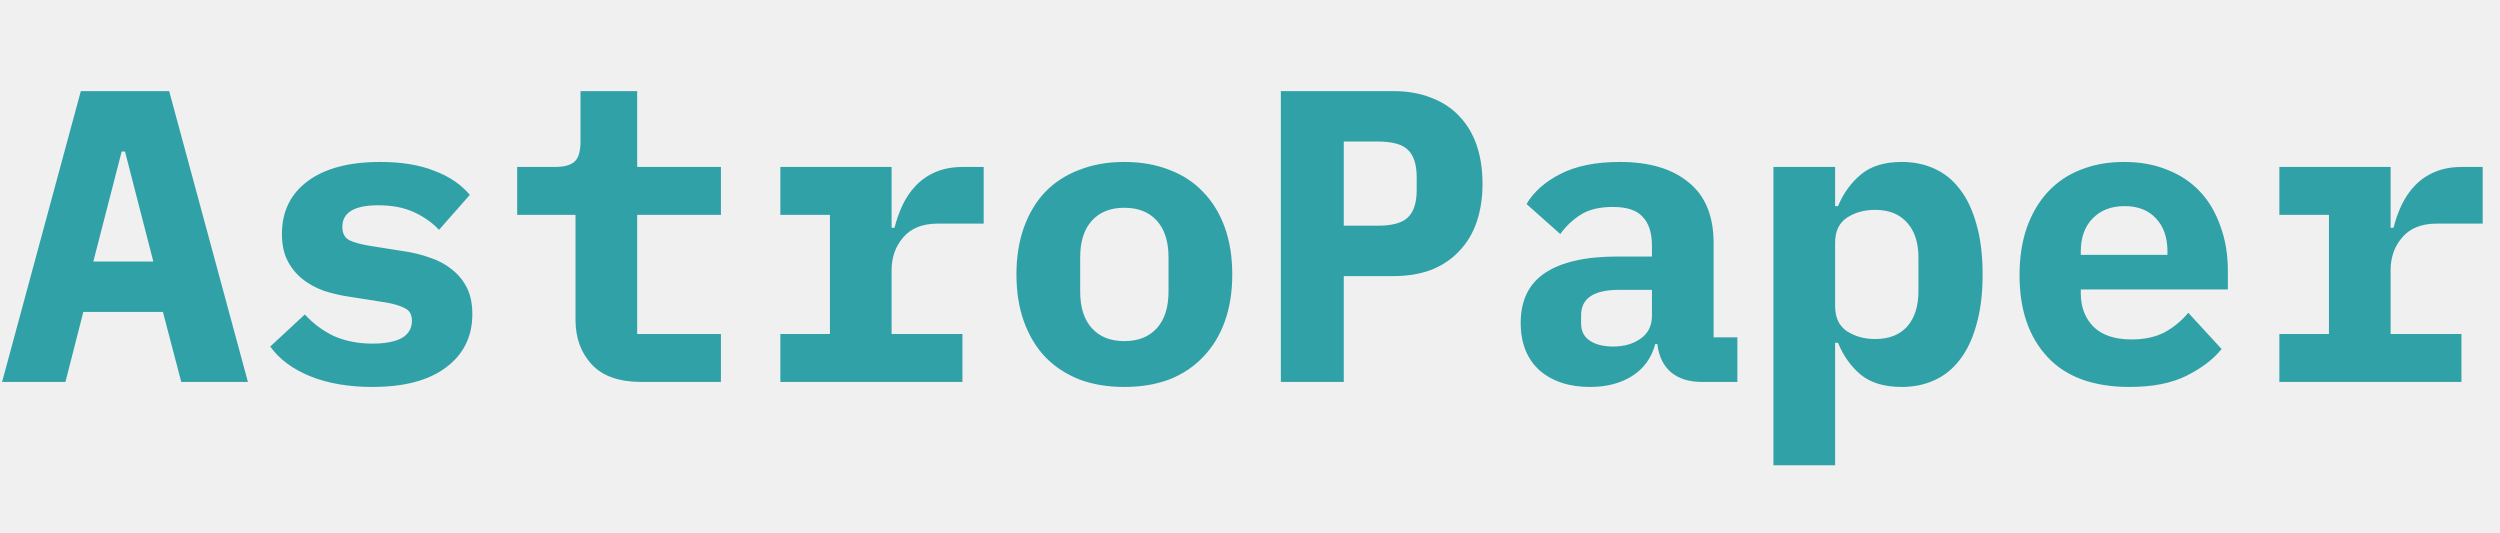
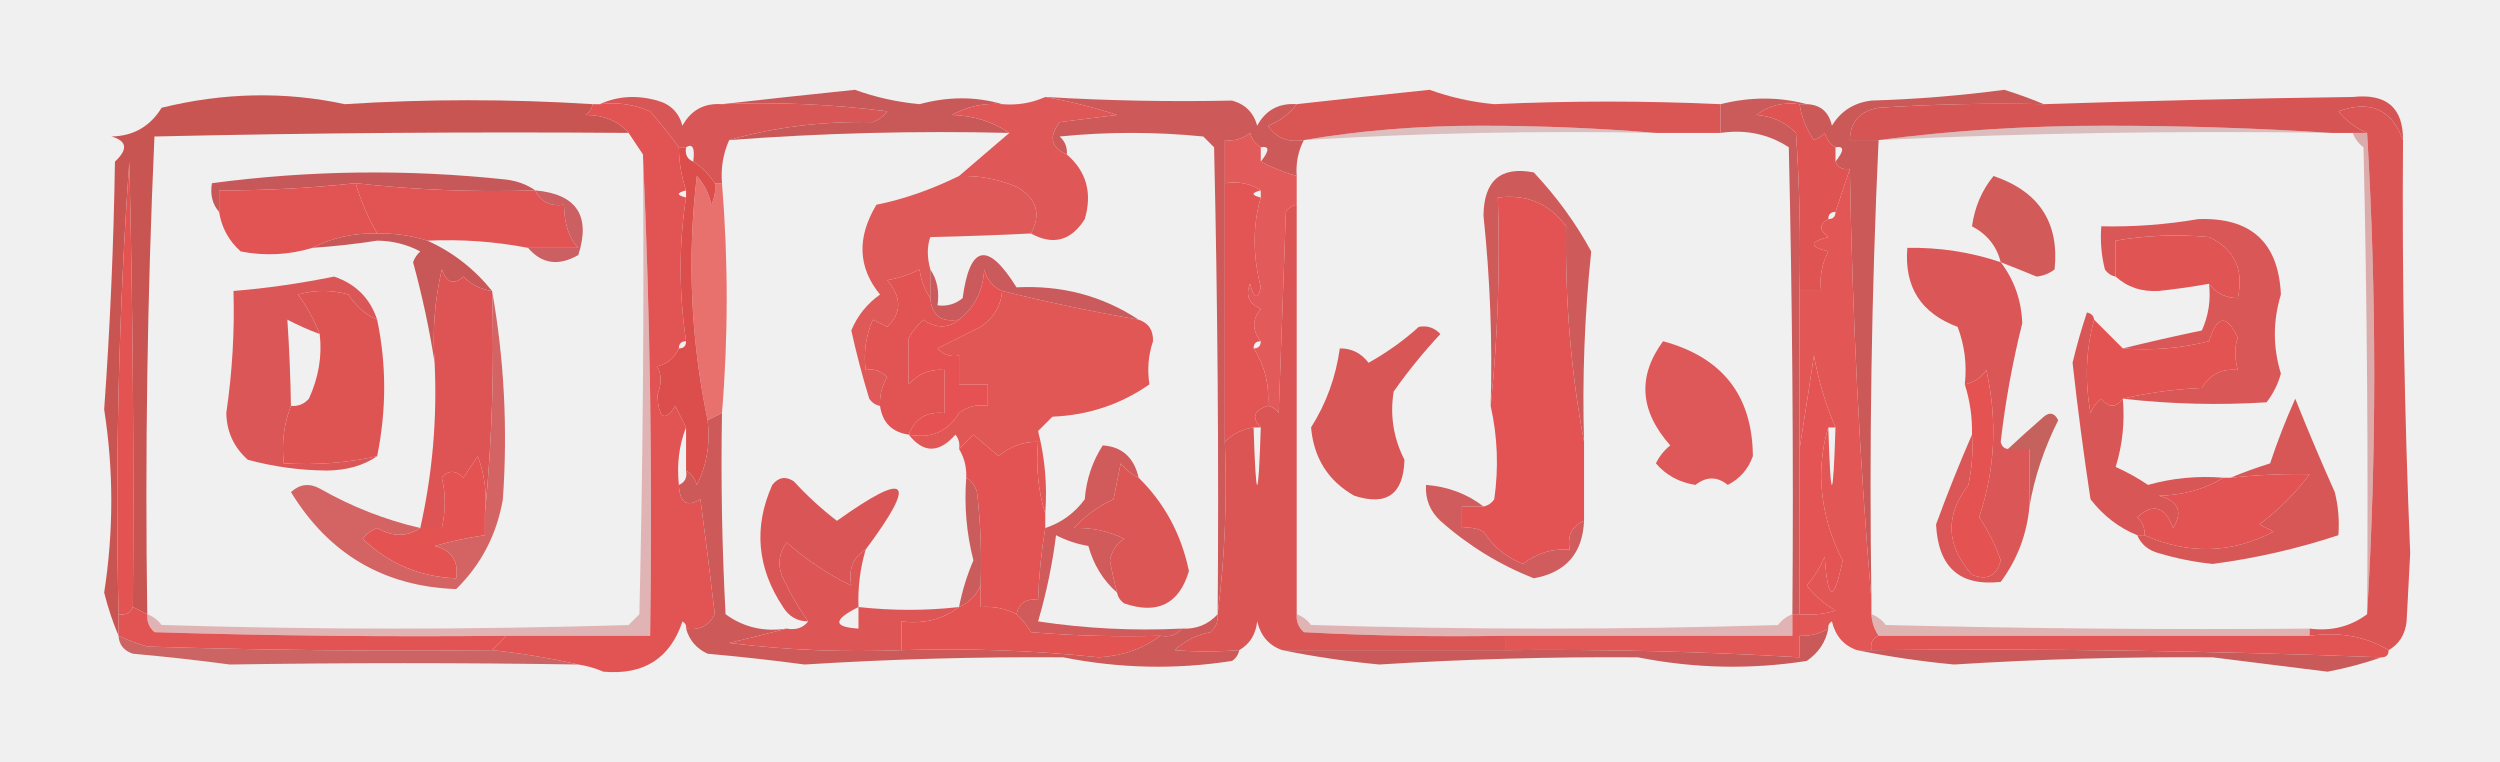
- <svg xmlns="http://www.w3.org/2000/svg" width="216" height="46" viewBox="0 0 216 46" fill="none">
-   <g clip-path="url(#clip0_1954_681)">
-     <path d="M15.66 33L14.076 26.952H7.2L5.652 33H0.18L6.984 7.872H14.616L21.42 33H15.66ZM10.8 13.092H10.512L8.064 22.596H13.248L10.8 13.092ZM32.17 33.432C30.106 33.432 28.306 33.12 26.77 32.496C25.258 31.872 24.118 31.02 23.35 29.94L26.338 27.168C27.058 27.96 27.898 28.584 28.858 29.04C29.842 29.472 30.958 29.688 32.206 29.688C33.262 29.688 34.09 29.532 34.69 29.22C35.29 28.884 35.59 28.38 35.59 27.708C35.59 27.18 35.386 26.82 34.978 26.628C34.57 26.412 34.006 26.244 33.286 26.124L30.298 25.656C29.458 25.536 28.678 25.356 27.958 25.116C27.238 24.852 26.614 24.504 26.086 24.072C25.558 23.64 25.138 23.112 24.826 22.488C24.514 21.864 24.358 21.108 24.358 20.22C24.358 18.276 25.102 16.752 26.59 15.648C28.078 14.544 30.166 13.992 32.854 13.992C34.678 13.992 36.226 14.244 37.498 14.748C38.794 15.228 39.826 15.924 40.594 16.836L37.93 19.86C37.378 19.26 36.67 18.756 35.806 18.348C34.942 17.94 33.898 17.736 32.674 17.736C30.61 17.736 29.578 18.36 29.578 19.608C29.578 20.16 29.782 20.544 30.19 20.76C30.598 20.952 31.162 21.108 31.882 21.228L34.834 21.696C35.674 21.816 36.454 22.008 37.174 22.272C37.894 22.512 38.518 22.848 39.046 23.28C39.598 23.712 40.03 24.24 40.342 24.864C40.654 25.488 40.81 26.244 40.81 27.132C40.81 29.076 40.054 30.612 38.542 31.74C37.054 32.868 34.93 33.432 32.17 33.432ZM55.412 33C53.492 33 52.064 32.496 51.128 31.488C50.192 30.48 49.724 29.196 49.724 27.636V18.564H44.684V14.424H47.96C48.752 14.424 49.316 14.268 49.652 13.956C49.988 13.644 50.156 13.068 50.156 12.228V7.872H55.052V14.424H62.288V18.564H55.052V28.86H62.288V33H55.412ZM67.422 28.86H71.706V18.564H67.422V14.424H77.034V19.68H77.286C77.454 19.008 77.682 18.36 77.97 17.736C78.282 17.088 78.666 16.524 79.122 16.044C79.602 15.54 80.178 15.144 80.85 14.856C81.522 14.568 82.314 14.424 83.226 14.424H84.99V19.32H81.03C79.71 19.32 78.714 19.716 78.042 20.508C77.37 21.276 77.034 22.224 77.034 23.352V28.86H83.154V33H67.422V28.86ZM97.144 33.432C95.704 33.432 94.408 33.216 93.256 32.784C92.104 32.328 91.12 31.68 90.304 30.84C89.512 30 88.9 28.98 88.468 27.78C88.036 26.58 87.82 25.224 87.82 23.712C87.82 22.2 88.036 20.844 88.468 19.644C88.9 18.444 89.512 17.424 90.304 16.584C91.12 15.744 92.104 15.108 93.256 14.676C94.408 14.22 95.704 13.992 97.144 13.992C98.584 13.992 99.88 14.22 101.032 14.676C102.184 15.108 103.156 15.744 103.948 16.584C104.764 17.424 105.388 18.444 105.82 19.644C106.252 20.844 106.468 22.2 106.468 23.712C106.468 25.224 106.252 26.58 105.82 27.78C105.388 28.98 104.764 30 103.948 30.84C103.156 31.68 102.184 32.328 101.032 32.784C99.88 33.216 98.584 33.432 97.144 33.432ZM97.144 29.472C98.344 29.472 99.28 29.1 99.952 28.356C100.624 27.612 100.96 26.556 100.96 25.188V22.236C100.96 20.868 100.624 19.812 99.952 19.068C99.28 18.324 98.344 17.952 97.144 17.952C95.944 17.952 95.008 18.324 94.336 19.068C93.664 19.812 93.328 20.868 93.328 22.236V25.188C93.328 26.556 93.664 27.612 94.336 28.356C95.008 29.1 95.944 29.472 97.144 29.472ZM110.666 33V7.872H120.386C121.61 7.872 122.702 8.064 123.662 8.448C124.622 8.808 125.426 9.336 126.074 10.032C126.746 10.728 127.25 11.568 127.586 12.552C127.922 13.536 128.09 14.64 128.09 15.864C128.09 17.088 127.922 18.192 127.586 19.176C127.25 20.16 126.746 21 126.074 21.696C125.426 22.392 124.622 22.932 123.662 23.316C122.702 23.676 121.61 23.856 120.386 23.856H116.102V33H110.666ZM116.102 19.5H119.018C120.29 19.5 121.166 19.26 121.646 18.78C122.15 18.3 122.402 17.508 122.402 16.404V15.324C122.402 14.22 122.15 13.428 121.646 12.948C121.166 12.468 120.29 12.228 119.018 12.228H116.102V19.5ZM147.048 33C145.944 33 145.056 32.724 144.384 32.172C143.712 31.596 143.316 30.78 143.196 29.724H143.016C142.68 30.948 142.008 31.872 141 32.496C140.016 33.12 138.804 33.432 137.364 33.432C135.564 33.432 134.112 32.952 133.008 31.992C131.928 31.008 131.388 29.64 131.388 27.888C131.388 25.944 132.096 24.504 133.512 23.568C134.928 22.632 137.004 22.164 139.74 22.164H142.728V21.228C142.728 20.124 142.464 19.296 141.936 18.744C141.432 18.168 140.568 17.88 139.344 17.88C138.216 17.88 137.304 18.096 136.608 18.528C135.912 18.96 135.312 19.524 134.808 20.22L131.892 17.628C132.516 16.572 133.488 15.708 134.808 15.036C136.152 14.34 137.868 13.992 139.956 13.992C142.5 13.992 144.48 14.58 145.896 15.756C147.336 16.908 148.056 18.66 148.056 21.012V29.148H150.108V33H147.048ZM139.38 29.94C140.316 29.94 141.108 29.712 141.756 29.256C142.404 28.8 142.728 28.14 142.728 27.276V25.044H139.884C137.7 25.044 136.608 25.776 136.608 27.24V27.96C136.608 28.608 136.86 29.1 137.364 29.436C137.868 29.772 138.54 29.94 139.38 29.94ZM153.226 14.424H158.554V17.808H158.806C159.262 16.704 159.922 15.792 160.786 15.072C161.65 14.352 162.826 13.992 164.314 13.992C165.346 13.992 166.282 14.184 167.122 14.568C167.986 14.952 168.718 15.54 169.318 16.332C169.942 17.124 170.422 18.132 170.758 19.356C171.118 20.58 171.298 22.032 171.298 23.712C171.298 25.392 171.118 26.844 170.758 28.068C170.422 29.292 169.942 30.3 169.318 31.092C168.718 31.884 167.986 32.472 167.122 32.856C166.282 33.24 165.346 33.432 164.314 33.432C162.826 33.432 161.65 33.084 160.786 32.388C159.922 31.668 159.262 30.744 158.806 29.616H158.554V40.2H153.226V14.424ZM162.01 29.292C163.21 29.292 164.134 28.932 164.782 28.212C165.43 27.468 165.754 26.448 165.754 25.152V22.272C165.754 20.976 165.43 19.968 164.782 19.248C164.134 18.504 163.21 18.132 162.01 18.132C161.074 18.132 160.258 18.36 159.562 18.816C158.89 19.272 158.554 19.992 158.554 20.976V26.448C158.554 27.432 158.89 28.152 159.562 28.608C160.258 29.064 161.074 29.292 162.01 29.292ZM183.992 33.432C180.872 33.432 178.508 32.568 176.9 30.84C175.292 29.112 174.488 26.76 174.488 23.784C174.488 22.272 174.692 20.916 175.1 19.716C175.532 18.492 176.132 17.46 176.9 16.62C177.692 15.756 178.64 15.108 179.744 14.676C180.872 14.22 182.132 13.992 183.524 13.992C184.916 13.992 186.164 14.22 187.268 14.676C188.372 15.108 189.308 15.732 190.076 16.548C190.844 17.364 191.432 18.36 191.84 19.536C192.272 20.688 192.488 21.984 192.488 23.424V25.008H179.78V25.332C179.78 26.532 180.152 27.504 180.896 28.248C181.64 28.968 182.732 29.328 184.172 29.328C185.276 29.328 186.224 29.124 187.016 28.716C187.808 28.284 188.492 27.72 189.068 27.024L191.948 30.156C191.228 31.044 190.22 31.812 188.924 32.46C187.628 33.108 185.984 33.432 183.992 33.432ZM183.56 17.808C182.408 17.808 181.484 18.168 180.788 18.888C180.116 19.584 179.78 20.532 179.78 21.732V22.02H187.268V21.732C187.268 20.508 186.932 19.548 186.26 18.852C185.612 18.156 184.712 17.808 183.56 17.808ZM196.937 28.86H201.221V18.564H196.937V14.424H206.549V19.68H206.801C206.969 19.008 207.197 18.36 207.485 17.736C207.797 17.088 208.181 16.524 208.637 16.044C209.117 15.54 209.693 15.144 210.365 14.856C211.037 14.568 211.829 14.424 212.741 14.424H214.505V19.32H210.545C209.225 19.32 208.229 19.716 207.557 20.508C206.885 21.276 206.549 22.224 206.549 23.352V28.86H212.669V33H196.937V28.86Z" fill="#31A1A8" />
-   </g>
-   <defs>
-     <clipPath id="clip0_1954_681">
-       <rect width="216" height="46" fill="white" />
-     </clipPath>
-   </defs>
+ <svg xmlns="http://www.w3.org/2000/svg" version="1.1" width="348px" height="106px" style="shape-rendering:geometricPrecision; text-rendering:geometricPrecision; image-rendering:optimizeQuality; fill-rule:evenodd; clip-rule:evenodd">
+   <g>
+     <path style="opacity:0.996" fill="#d95554" d="M 239.5,14.5 C 239.5,15.833 239.5,17.167 239.5,18.5C 236.5,18.5 233.5,18.5 230.5,18.5C 222.507,17.834 214.34,17.5 206,17.5C 197.472,17.502 189.305,18.169 181.5,19.5C 179.335,19.884 177.668,19.217 176.5,17.5C 178.184,16.85 179.517,15.85 180.5,14.5C 186.567,13.815 192.734,13.149 199,12.5C 201.882,13.544 204.882,14.21 208,14.5C 218.525,14.023 229.025,14.023 239.5,14.5 Z" />
+   </g>
+   <g>
+     <path style="opacity:1" fill="#ce5959" d="M 145.5,13.5 C 154.21,14.018 162.876,14.184 171.5,14C 173.333,14.5 174.5,15.667 175,17.5C 176.174,15.329 178.007,14.329 180.5,14.5C 179.517,15.85 178.184,16.85 176.5,17.5C 177.668,19.217 179.335,19.884 181.5,19.5C 180.699,21.042 180.366,22.709 180.5,24.5C 178.694,23.976 177.028,23.309 175.5,22.5C 176.734,20.952 176.734,20.285 175.5,20.5C 174.778,20.082 174.278,19.416 174,18.5C 172.989,19.337 171.822,19.67 170.5,19.5C 170.5,21.5 170.5,23.5 170.5,25.5C 170.5,37.5 170.5,49.5 170.5,61.5C 170.826,69.684 170.492,77.684 169.5,85.5C 169.667,63.831 169.5,42.164 169,20.5C 168.5,20 168,19.5 167.5,19C 160.833,18.333 154.167,18.333 147.5,19C 148.252,19.671 148.586,20.504 148.5,21.5C 146.29,20.545 145.957,19.045 147.5,17C 150.167,16.667 152.833,16.333 155.5,16C 152.166,14.916 148.832,14.082 145.5,13.5 Z" />
+   </g>
+   <g>
+     <path style="opacity:1" fill="#cb5b5b" d="M 251.5,14.5 C 251.167,14.5 250.833,14.5 250.5,14.5C 248.25,14.181 246.25,14.681 244.5,16C 246.676,16.163 248.509,16.996 250,18.5C 250.5,25.826 250.666,33.159 250.5,40.5C 250.5,47.833 250.5,55.167 250.5,62.5C 250.5,70.167 250.5,77.833 250.5,85.5C 250.167,85.5 249.833,85.5 249.5,85.5C 249.667,63.831 249.5,42.164 249,20.5C 246.174,18.66 243.007,17.994 239.5,18.5C 239.5,17.167 239.5,15.833 239.5,14.5C 243.658,13.461 247.658,13.461 251.5,14.5 Z" />
+   </g>
+   <g>
+     <path style="opacity:1" fill="#c95553" d="M 82.5,14.5 C 82.389,15.117 82.056,15.617 81.5,16C 84.051,16.002 86.051,16.836 87.5,18.5C 65.498,18.333 43.498,18.5 21.5,19C 20.506,41.091 20.173,63.258 20.5,85.5C 19.833,85.167 19.167,84.833 18.5,84.5C 18.667,63.831 18.5,43.164 18,22.5C 16.523,43.408 16.023,64.408 16.5,85.5C 16.5,86.5 16.5,87.5 16.5,88.5C 15.717,86.657 15.05,84.657 14.5,82.5C 15.822,73.97 15.822,65.47 14.5,57C 15.322,45.576 15.822,34.076 16,22.5C 17.852,20.77 17.686,19.604 15.5,19C 18.559,18.942 20.892,17.609 22.5,15C 31.126,12.871 39.626,12.704 48,14.5C 59.466,13.767 70.966,13.767 82.5,14.5 Z" />
+   </g>
+   <g>
+     <path style="opacity:1" fill="#d95656" d="M 83.5,14.5 C 85.966,13.366 88.633,13.199 91.5,14C 93.333,14.5 94.5,15.667 95,17.5C 96.174,15.329 98.007,14.329 100.5,14.5C 108.196,14.169 115.862,14.502 123.5,15.5C 122.975,16.192 122.308,16.692 121.5,17C 114.425,16.867 107.758,17.7 101.5,19.5C 100.659,21.379 100.325,23.379 100.5,25.5C 100.167,25.5 99.833,25.5 99.5,25.5C 98.694,24.272 97.694,23.272 96.5,22.5C 96.754,20.599 96.42,19.933 95.5,20.5C 95.167,20.5 94.833,20.5 94.5,20.5C 93.286,18.851 91.953,17.185 90.5,15.5C 88.257,14.526 85.924,14.192 83.5,14.5 Z" />
+   </g>
+   <g>
+     <path style="opacity:1" fill="#c95958" d="M 139.5,14.5 C 137.011,14.298 134.677,14.798 132.5,16C 135.522,16.098 138.189,16.932 140.5,18.5C 127.421,18.186 114.421,18.52 101.5,19.5C 107.758,17.7 114.425,16.867 121.5,17C 122.308,16.692 122.975,16.192 123.5,15.5C 115.862,14.502 108.196,14.169 100.5,14.5C 106.567,13.815 112.734,13.149 119,12.5C 121.882,13.544 124.882,14.21 128,14.5C 131.999,13.417 135.832,13.417 139.5,14.5 Z" />
+   </g>
+   <g>
+     <path style="opacity:1" fill="#d65554" d="M 334.5,19.5 C 332.92,15.213 329.92,13.88 325.5,15.5C 326.624,16.859 327.958,17.859 329.5,18.5C 328.833,18.5 328.167,18.5 327.5,18.5C 326.5,18.5 325.5,18.5 324.5,18.5C 314.172,17.834 303.672,17.5 293,17.5C 282.145,17.501 271.645,18.168 261.5,19.5C 260.167,19.5 258.833,19.5 257.5,19.5C 257.561,16.951 258.894,15.45 261.5,15C 269.159,14.5 276.826,14.334 284.5,14.5C 298.819,14.025 313.152,13.692 327.5,13.5C 332.199,12.988 334.532,14.988 334.5,19.5 Z" />
+   </g>
+   <g>
+     <path style="opacity:0.341" fill="#b95d5d" d="M 230.5,18.5 C 214.089,18.182 197.756,18.515 181.5,19.5C 189.305,18.169 197.472,17.502 206,17.5C 214.34,17.5 222.507,17.834 230.5,18.5 Z" />
+   </g>
+   <g>
+     <path style="opacity:0.333" fill="#b25858" d="M 324.5,18.5 C 303.424,18.179 282.424,18.512 261.5,19.5C 271.645,18.168 282.145,17.501 293,17.5C 303.672,17.5 314.172,17.834 324.5,18.5 Z" />
+   </g>
+   <g>
+     <path style="opacity:1" fill="#e15453" d="M 82.5,14.5 C 82.833,14.5 83.167,14.5 83.5,14.5C 85.924,14.192 88.257,14.526 90.5,15.5C 91.953,17.185 93.286,18.851 94.5,20.5C 94.517,22.565 94.85,24.565 95.5,26.5C 94.167,26.833 94.167,27.167 95.5,27.5C 94.493,33.97 94.493,40.637 95.5,47.5C 94.833,47.5 94.5,47.833 94.5,48.5C 93.942,49.79 92.942,50.623 91.5,51C 92.114,52.13 92.114,53.463 91.5,55C 91.701,58.286 92.535,58.786 94,56.5C 94.513,57.527 95.013,58.527 95.5,59.5C 94.527,61.948 94.194,64.615 94.5,67.5C 94.604,69.973 95.604,70.639 97.5,69.5C 98.211,74.853 98.878,80.186 99.5,85.5C 98.68,87.111 97.346,87.778 95.5,87.5C 95.565,87.062 95.399,86.728 95,86.5C 93.283,91.659 89.616,93.992 84,93.5C 82.862,93.011 81.695,92.677 80.5,92.5C 76.664,91.622 72.664,90.956 68.5,90.5C 69.167,89.833 69.833,89.167 70.5,88.5C 77.167,88.5 83.833,88.5 90.5,88.5C 90.831,65.994 90.497,43.66 89.5,21.5C 88.833,20.5 88.167,19.5 87.5,18.5C 86.051,16.836 84.051,16.002 81.5,16C 82.056,15.617 82.389,15.117 82.5,14.5 Z" />
+   </g>
+   <g>
+     <path style="opacity:1" fill="#df5757" d="M 145.5,13.5 C 148.832,14.082 152.166,14.916 155.5,16C 152.833,16.333 150.167,16.667 147.5,17C 145.957,19.045 146.29,20.545 148.5,21.5C 151.236,23.858 152.07,26.858 151,30.5C 149.089,33.528 146.589,34.194 143.5,32.5C 144.987,29.788 144.321,27.621 141.5,26C 138.937,24.921 136.271,24.421 133.5,24.5C 135.833,22.5 138.167,20.5 140.5,18.5C 138.189,16.932 135.522,16.098 132.5,16C 134.677,14.798 137.011,14.298 139.5,14.5C 141.621,14.675 143.621,14.341 145.5,13.5 Z" />
+   </g>
+   <g>
+     <path style="opacity:1" fill="#c75859" d="M 74.5,26.5 C 66.112,26.773 57.779,26.44 49.5,25.5C 43.19,26.19 36.857,26.524 30.5,26.5C 30.5,27.5 30.5,28.5 30.5,29.5C 29.566,28.432 29.232,27.099 29.5,25.5C 43.089,23.691 56.755,23.525 70.5,25C 72.058,25.21 73.391,25.71 74.5,26.5 Z" />
+   </g>
+   <g>
+     <path style="opacity:1" fill="#ca5957" d="M 284.5,14.5 C 276.826,14.334 269.159,14.5 261.5,15C 258.894,15.45 257.561,16.951 257.5,19.5C 258.833,19.5 260.167,19.5 261.5,19.5C 260.512,40.758 260.178,62.091 260.5,83.5C 258.837,63.688 257.837,43.688 257.5,23.5C 256.508,23.672 255.842,23.338 255.5,22.5C 256.734,20.952 256.734,20.285 255.5,20.5C 254.778,20.082 254.278,19.416 254,18.5C 253.586,18.957 253.086,19.291 252.5,19.5C 251.438,17.978 250.771,16.312 250.5,14.5C 250.833,14.5 251.167,14.5 251.5,14.5C 253.411,14.574 254.578,15.574 255,17.5C 256.236,15.462 258.069,14.295 260.5,14C 266.748,13.812 272.915,13.312 279,12.5C 280.948,13.109 282.782,13.776 284.5,14.5 Z" />
+   </g>
+   <g>
+     <path style="opacity:1" fill="#e15453" d="M 49.5,25.5 C 57.779,26.44 66.112,26.773 74.5,26.5C 75.287,28.104 76.62,28.771 78.5,28.5C 78.555,31.209 79.222,33.209 80.5,34.5C 78.167,34.5 75.833,34.5 73.5,34.5C 68.897,33.617 64.23,33.283 59.5,33.5C 57.236,32.781 54.903,32.448 52.5,32.5C 51.237,30.304 50.237,27.97 49.5,25.5 Z" />
+   </g>
+   <g>
+     <path style="opacity:1" fill="#df5353" d="M 250.5,14.5 C 250.771,16.312 251.438,17.978 252.5,19.5C 253.086,19.291 253.586,18.957 254,18.5C 254.278,19.416 254.778,20.082 255.5,20.5C 255.5,21.167 255.5,21.833 255.5,22.5C 255.842,23.338 256.508,23.672 257.5,23.5C 256.833,25.5 256.167,27.5 255.5,29.5C 254.833,29.5 254.5,29.833 254.5,30.5C 253.226,31.189 253.226,32.023 254.5,33C 251.833,33.667 251.833,34.333 254.5,35C 253.594,36.7 253.261,38.533 253.5,40.5C 252.5,40.5 251.5,40.5 250.5,40.5C 250.666,33.159 250.5,25.826 250,18.5C 248.509,16.996 246.676,16.163 244.5,16C 246.25,14.681 248.25,14.181 250.5,14.5 Z" />
+   </g>
+   <g>
+     <path style="opacity:1" fill="#e25454" d="M 49.5,25.5 C 50.237,27.97 51.237,30.304 52.5,32.5C 49.219,32.42 46.219,33.087 43.5,34.5C 40.221,35.492 36.888,35.659 33.5,35C 31.84,33.512 30.84,31.679 30.5,29.5C 30.5,28.5 30.5,27.5 30.5,26.5C 36.857,26.524 43.19,26.19 49.5,25.5 Z" />
+   </g>
+   <g>
+     <path style="opacity:1" fill="#de5958" d="M 133.5,24.5 C 136.271,24.421 138.937,24.921 141.5,26C 144.321,27.621 144.987,29.788 143.5,32.5C 138.934,32.729 134.267,32.896 129.5,33C 129.034,34.299 129.034,35.799 129.5,37.5C 129.5,38.833 129.5,40.167 129.5,41.5C 128.71,40.392 128.21,39.058 128,37.5C 126.601,38.227 125.101,38.727 123.5,39C 125.539,41.385 125.539,43.552 123.5,45.5C 122.833,45.167 122.167,44.833 121.5,44.5C 120.526,46.743 120.192,49.076 120.5,51.5C 121.675,51.281 122.675,51.614 123.5,52.5C 122.754,53.736 122.421,55.069 122.5,56.5C 121.883,56.389 121.383,56.056 121,55.5C 120.04,52.367 119.207,49.2 118.5,46C 119.359,43.947 120.692,42.28 122.5,41C 119.417,37.23 119.251,33.063 122,28.5C 125.75,27.747 129.584,26.414 133.5,24.5 Z" />
+   </g>
+   <g>
+     <path style="opacity:1" fill="#e35353" d="M 220.5,61.5 C 220.5,65.167 220.5,68.833 220.5,72.5C 218.824,73.183 218.157,74.517 218.5,76.5C 216.088,76.331 213.921,76.997 212,78.5C 209.686,77.592 207.852,76.092 206.5,74C 205.552,73.517 204.552,73.35 203.5,73.5C 203.5,72.5 203.5,71.5 203.5,70.5C 204.5,70.5 205.5,70.5 206.5,70.5C 207.117,70.389 207.617,70.056 208,69.5C 208.629,65.129 208.463,60.796 207.5,56.5C 208.494,47.014 208.827,37.348 208.5,27.5C 212.503,26.997 215.669,28.33 218,31.5C 217.854,41.883 218.687,51.883 220.5,61.5 Z" />
+   </g>
+   <g>
+     <path style="opacity:1" fill="#cb5f61" d="M 74.5,26.5 C 80.259,27.022 82.259,30.022 80.5,35.5C 77.75,37.078 75.417,36.745 73.5,34.5C 75.833,34.5 78.167,34.5 80.5,34.5C 79.222,33.209 78.555,31.209 78.5,28.5C 76.62,28.771 75.287,28.104 74.5,26.5 Z" />
+   </g>
+   <g>
+     <path style="opacity:1" fill="#d25a59" d="M 278.5,36.5 C 277.945,34.271 276.611,32.605 274.5,31.5C 274.887,28.794 275.887,26.46 277.5,24.5C 283.839,26.651 286.672,30.985 286,37.5C 285.275,38.059 284.442,38.392 283.5,38.5C 281.823,37.813 280.156,37.147 278.5,36.5 Z" />
+   </g>
+   <g>
+     <path style="opacity:1" fill="#e15454" d="M 307.5,39.5 C 305.192,39.914 302.858,40.247 300.5,40.5C 298.117,40.639 296.117,39.972 294.5,38.5C 294.5,36.833 294.5,35.167 294.5,33.5C 298.819,32.751 303.152,32.584 307.5,33C 311.051,34.677 312.384,37.51 311.5,41.5C 309.801,41.473 308.467,40.806 307.5,39.5 Z" />
+   </g>
+   <g>
+     <path style="opacity:0.948" fill="#e15251" d="M 175.5,20.5 C 175.5,21.167 175.5,21.833 175.5,22.5C 177.028,23.309 178.694,23.976 180.5,24.5C 180.5,25.833 180.5,27.167 180.5,28.5C 179.883,28.611 179.383,28.944 179,29.5C 178.667,38.833 178.333,48.167 178,57.5C 177.617,56.944 177.117,56.611 176.5,56.5C 176.713,53.549 176.046,50.883 174.5,48.5C 175.167,48.5 175.5,48.167 175.5,47.5C 174.272,45.99 174.272,44.49 175.5,43C 173.842,42.275 173.342,41.108 174,39.5C 174.556,41.595 175.056,41.762 175.5,40C 174.368,35.516 174.368,31.349 175.5,27.5C 175.5,27.167 175.5,26.833 175.5,26.5C 174.081,25.549 172.415,25.215 170.5,25.5C 170.5,23.5 170.5,21.5 170.5,19.5C 171.822,19.67 172.989,19.337 174,18.5C 174.278,19.416 174.778,20.082 175.5,20.5 Z" />
+   </g>
+   <g>
+     <path style="opacity:1" fill="#cf5a5a" d="M 220.5,61.5 C 218.687,51.883 217.854,41.883 218,31.5C 215.669,28.33 212.503,26.997 208.5,27.5C 208.827,37.348 208.494,47.014 207.5,56.5C 207.763,47.636 207.429,38.803 206.5,30C 206.567,25.119 208.9,23.119 213.5,24C 216.677,27.378 219.344,31.045 221.5,35C 220.571,43.803 220.237,52.636 220.5,61.5 Z" />
+   </g>
+   <g>
+     <path style="opacity:0.92" fill="#e76562" d="M 99.5,25.5 C 99.833,25.5 100.167,25.5 100.5,25.5C 101.375,36.186 101.375,46.853 100.5,57.5C 99.833,57.833 99.167,58.167 98.5,58.5C 96.145,47.208 95.645,35.875 97,24.5C 98.044,25.623 98.71,26.956 99,28.5C 99.483,27.552 99.65,26.552 99.5,25.5 Z" />
+   </g>
+   <g>
+     <path style="opacity:1" fill="#c85858" d="M 52.5,32.5 C 54.903,32.448 57.236,32.781 59.5,33.5C 63.043,35.108 66.043,37.442 68.5,40.5C 66.956,40.297 65.622,39.63 64.5,38.5C 63.197,39.718 62.197,39.385 61.5,37.5C 60.508,41.783 60.174,46.116 60.5,50.5C 59.791,45.901 58.791,41.234 57.5,36.5C 57.709,35.914 58.043,35.414 58.5,35C 56.634,34.015 54.634,33.515 52.5,33.5C 49.508,33.966 46.508,34.299 43.5,34.5C 46.219,33.087 49.219,32.42 52.5,32.5 Z" />
+   </g>
+   <g>
+     <path style="opacity:1" fill="#dc5555" d="M 334.5,19.5 C 334.355,38.412 334.688,57.579 335.5,77C 335.333,80.167 335.167,83.333 335,86.5C 334.8,88.32 333.966,89.653 332.5,90.5C 329.316,88.586 325.649,87.92 321.5,88.5C 321.5,88.167 321.5,87.833 321.5,87.5C 324.513,87.893 327.18,87.226 329.5,85.5C 330.826,63.264 330.826,40.931 329.5,18.5C 327.958,17.859 326.624,16.859 325.5,15.5C 329.92,13.88 332.92,15.213 334.5,19.5 Z" />
+   </g>
+   <g>
+     <path style="opacity:1" fill="#ca5a5b" d="M 158.5,44.5 C 152.02,43.374 145.686,42.04 139.5,40.5C 138.21,39.942 137.377,38.942 137,37.5C 136.867,40.404 135.7,42.738 133.5,44.5C 131.027,44.912 129.694,43.912 129.5,41.5C 129.5,40.167 129.5,38.833 129.5,37.5C 130.451,38.919 130.784,40.585 130.5,42.5C 131.822,42.67 132.989,42.337 134,41.5C 134.996,34.065 137.496,33.565 141.5,40C 147.78,39.675 153.447,41.175 158.5,44.5 Z" />
+   </g>
+   <g>
+     <path style="opacity:0.999" fill="#e35555" d="M 170.5,25.5 C 172.415,25.215 174.081,25.549 175.5,26.5C 174.167,26.833 174.167,27.167 175.5,27.5C 174.368,31.349 174.368,35.516 175.5,40C 175.056,41.762 174.556,41.595 174,39.5C 173.342,41.108 173.842,42.275 175.5,43C 174.272,44.49 174.272,45.99 175.5,47.5C 174.833,47.5 174.5,47.833 174.5,48.5C 176.046,50.883 176.713,53.549 176.5,56.5C 174.519,57.105 174.185,58.105 175.5,59.5C 175.167,59.5 174.833,59.5 174.5,59.5C 172.938,59.733 171.605,60.4 170.5,61.5C 170.5,49.5 170.5,37.5 170.5,25.5 Z" />
+   </g>
+   <g>
+     <path style="opacity:1" fill="#db5757" d="M 52.5,44.5 C 50.866,43.793 49.532,42.627 48.5,41C 46.167,40.333 43.833,40.333 41.5,41C 42.758,42.741 43.758,44.574 44.5,46.5C 42.971,45.933 41.471,45.267 40,44.5C 40.267,48.441 40.434,52.441 40.5,56.5C 39.527,58.948 39.194,61.615 39.5,64.5C 43.931,64.769 48.265,64.436 52.5,63.5C 50.603,64.805 48.27,65.471 45.5,65.5C 41.764,65.472 38.097,64.972 34.5,64C 32.556,62.278 31.556,60.111 31.5,57.5C 32.334,51.786 32.667,46.119 32.5,40.5C 36.982,40.146 41.649,39.479 46.5,38.5C 49.514,39.514 51.514,41.514 52.5,44.5 Z" />
+   </g>
+   <g>
+     <path style="opacity:1" fill="#e05756" d="M 139.5,40.5 C 145.686,42.04 152.02,43.374 158.5,44.5C 159.88,44.962 160.547,45.962 160.5,47.5C 159.848,49.405 159.681,51.405 160,53.5C 155.996,56.297 151.496,57.797 146.5,58C 145.833,58.667 145.167,59.333 144.5,60C 145.46,63.73 145.793,67.563 145.5,71.5C 144.521,68.375 144.187,65.042 144.5,61.5C 142.4,61.477 140.567,62.144 139,63.5C 137.832,62.491 136.665,61.491 135.5,60.5C 134.818,61.243 134.151,61.909 133.5,62.5C 133.631,61.761 133.464,61.094 133,60.5C 130.701,63.106 128.534,63.106 126.5,60.5C 129.596,61.093 131.929,60.093 133.5,57.5C 134.689,56.571 136.022,56.238 137.5,56.5C 137.5,55.5 137.5,54.5 137.5,53.5C 136.167,53.5 134.833,53.5 133.5,53.5C 133.5,52.167 133.5,50.833 133.5,49.5C 132.325,49.719 131.325,49.386 130.5,48.5C 132.49,47.502 134.49,46.502 136.5,45.5C 138.321,44.272 139.321,42.606 139.5,40.5 Z" />
+   </g>
+   <g>
+     <path style="opacity:1" fill="#de5353" d="M 68.5,40.5 C 68.828,51.014 68.494,61.347 67.5,71.5C 67.813,68.753 67.48,66.087 66.5,63.5C 65.833,64.5 65.167,65.5 64.5,66.5C 63.391,65.41 62.391,65.41 61.5,66.5C 62.053,68.727 62.053,71.061 61.5,73.5C 60.5,73.5 59.5,73.5 58.5,73.5C 60.202,65.951 60.868,58.285 60.5,50.5C 60.174,46.116 60.508,41.783 61.5,37.5C 62.197,39.385 63.197,39.718 64.5,38.5C 65.622,39.63 66.956,40.297 68.5,40.5 Z" />
+   </g>
+   <g>
+     <path style="opacity:1" fill="#e25353" d="M 129.5,41.5 C 129.694,43.912 131.027,44.912 133.5,44.5C 131.983,45.735 130.316,45.735 128.5,44.5C 127.713,45.242 127.047,46.075 126.5,47C 126.413,49.13 126.413,51.297 126.5,53.5C 127.842,51.995 129.508,51.328 131.5,51.5C 131.5,53.5 131.5,55.5 131.5,57.5C 129.011,57.241 127.344,58.241 126.5,60.5C 124.167,60.167 122.833,58.833 122.5,56.5C 122.421,55.069 122.754,53.736 123.5,52.5C 122.675,51.614 121.675,51.281 120.5,51.5C 120.192,49.076 120.526,46.743 121.5,44.5C 122.167,44.833 122.833,45.167 123.5,45.5C 125.539,43.552 125.539,41.385 123.5,39C 125.101,38.727 126.601,38.227 128,37.5C 128.21,39.058 128.71,40.392 129.5,41.5 Z" />
+   </g>
+   <g>
+     <path style="opacity:1" fill="#da5758" d="M 295.5,55.5 C 298.977,54.677 302.644,54.177 306.5,54C 307.617,52.108 309.284,51.275 311.5,51.5C 311.034,49.799 311.034,48.299 311.5,47C 309.929,43.698 308.595,43.865 307.5,47.5C 303.555,48.491 299.555,48.824 295.5,48.5C 299.021,47.629 302.688,46.795 306.5,46C 307.423,43.959 307.756,41.792 307.5,39.5C 308.467,40.806 309.801,41.473 311.5,41.5C 312.384,37.51 311.051,34.677 307.5,33C 303.152,32.584 298.819,32.751 294.5,33.5C 294.5,35.167 294.5,36.833 294.5,38.5C 293.883,38.389 293.383,38.056 293,37.5C 292.505,35.527 292.338,33.527 292.5,31.5C 297.03,31.597 301.53,31.264 306,30.5C 313.341,30.242 317.175,33.742 317.5,41C 316.381,44.691 316.381,48.358 317.5,52C 317.097,53.473 316.43,54.806 315.5,56C 308.859,56.426 302.192,56.259 295.5,55.5 Z" />
+   </g>
+   <g>
+     <path style="opacity:1" fill="#e35352" d="M 18.5,84.5 C 18.158,85.338 17.492,85.672 16.5,85.5C 16.023,64.408 16.523,43.408 18,22.5C 18.5,43.164 18.667,63.831 18.5,84.5 Z" />
+   </g>
+   <g>
+     <path style="opacity:1" fill="#de5453" d="M 52.5,44.5 C 53.807,50.734 53.807,57.068 52.5,63.5C 48.265,64.436 43.931,64.769 39.5,64.5C 39.194,61.615 39.527,58.948 40.5,56.5C 41.496,56.586 42.329,56.252 43,55.5C 44.363,52.51 44.863,49.51 44.5,46.5C 43.758,44.574 42.758,42.741 41.5,41C 43.833,40.333 46.167,40.333 48.5,41C 49.532,42.627 50.866,43.793 52.5,44.5 Z" />
+   </g>
+   <g>
+     <path style="opacity:1" fill="#e65253" d="M 139.5,40.5 C 139.321,42.606 138.321,44.272 136.5,45.5C 134.49,46.502 132.49,47.502 130.5,48.5C 131.325,49.386 132.325,49.719 133.5,49.5C 133.5,50.833 133.5,52.167 133.5,53.5C 134.833,53.5 136.167,53.5 137.5,53.5C 137.5,54.5 137.5,55.5 137.5,56.5C 136.022,56.238 134.689,56.571 133.5,57.5C 131.929,60.093 129.596,61.093 126.5,60.5C 127.344,58.241 129.011,57.241 131.5,57.5C 131.5,55.5 131.5,53.5 131.5,51.5C 129.508,51.328 127.842,51.995 126.5,53.5C 126.413,51.297 126.413,49.13 126.5,47C 127.047,46.075 127.713,45.242 128.5,44.5C 130.316,45.735 131.983,45.735 133.5,44.5C 135.7,42.738 136.867,40.404 137,37.5C 137.377,38.942 138.21,39.942 139.5,40.5 Z" />
+   </g>
+   <g>
+     <path style="opacity:0.976" fill="#e15352" d="M 257.5,23.5 C 257.837,43.688 258.837,63.688 260.5,83.5C 260.5,84.167 260.5,84.833 260.5,85.5C 260.557,86.609 260.89,87.609 261.5,88.5C 260.662,88.842 260.328,89.508 260.5,90.5C 259.833,90.5 259.167,90.5 258.5,90.5C 256.665,89.878 255.498,88.544 255,86.5C 254.601,86.728 254.435,87.062 254.5,87.5C 253.292,88.234 251.959,88.567 250.5,88.5C 250.5,89.5 250.5,90.5 250.5,91.5C 236.85,90.688 223.183,90.355 209.5,90.5C 209.5,89.833 209.5,89.167 209.5,88.5C 222.833,88.5 236.167,88.5 249.5,88.5C 249.5,87.5 249.5,86.5 249.5,85.5C 249.833,85.5 250.167,85.5 250.5,85.5C 252.199,85.66 253.866,85.493 255.5,85C 253.939,84.059 252.605,82.892 251.5,81.5C 252.531,80.3 253.365,78.966 254,77.5C 254.43,83.791 255.263,83.958 256.5,78C 254.63,74.46 253.63,70.627 253.5,66.5C 253.503,63.975 253.837,61.641 254.5,59.5C 254.833,70.167 255.167,70.167 255.5,59.5C 254.135,56.325 253.135,52.992 252.5,49.5C 251.833,53.982 251.166,58.316 250.5,62.5C 250.5,55.167 250.5,47.833 250.5,40.5C 251.5,40.5 252.5,40.5 253.5,40.5C 253.261,38.533 253.594,36.7 254.5,35C 251.833,34.333 251.833,33.667 254.5,33C 253.226,32.023 253.226,31.189 254.5,30.5C 255.167,30.5 255.5,30.167 255.5,29.5C 256.167,27.5 256.833,25.5 257.5,23.5 Z" />
+   </g>
+   <g>
+     <path style="opacity:1" fill="#e25352" d="M 291.5,44.5 C 292.833,45.833 294.167,47.167 295.5,48.5C 299.555,48.824 303.555,48.491 307.5,47.5C 308.595,43.865 309.929,43.698 311.5,47C 311.034,48.299 311.034,49.799 311.5,51.5C 309.284,51.275 307.617,52.108 306.5,54C 302.644,54.177 298.977,54.677 295.5,55.5C 294.527,56.791 293.527,56.791 292.5,55.5C 291.808,56.025 291.308,56.692 291,57.5C 290.186,52.98 290.353,48.646 291.5,44.5 Z" />
+   </g>
+   <g>
+     <path style="opacity:0.998" fill="#dc4e4c" d="M 94.5,20.5 C 94.833,20.5 95.167,20.5 95.5,20.5C 95.328,21.492 95.662,22.158 96.5,22.5C 97.694,23.272 98.694,24.272 99.5,25.5C 99.65,26.552 99.483,27.552 99,28.5C 98.71,26.956 98.044,25.623 97,24.5C 95.645,35.875 96.145,47.208 98.5,58.5C 98.892,61.722 98.392,64.722 97,67.5C 96.722,66.584 96.222,65.918 95.5,65.5C 95.5,63.5 95.5,61.5 95.5,59.5C 95.013,58.527 94.513,57.527 94,56.5C 92.535,58.786 91.701,58.286 91.5,55C 92.114,53.463 92.114,52.13 91.5,51C 92.942,50.623 93.942,49.79 94.5,48.5C 95.167,48.5 95.5,48.167 95.5,47.5C 94.493,40.637 94.493,33.97 95.5,27.5C 95.5,27.167 95.5,26.833 95.5,26.5C 94.85,24.565 94.517,22.565 94.5,20.5 Z" />
+   </g>
+   <g>
+     <path style="opacity:1" fill="#df5859" d="M 231.5,47.5 C 239.772,49.741 243.938,55.074 244,63.5C 243.363,65.303 242.197,66.636 240.5,67.5C 239.033,66.305 237.533,66.305 236,67.5C 233.736,67.146 231.902,66.146 230.5,64.5C 230.977,63.522 231.643,62.689 232.5,62C 228.245,57.209 227.912,52.375 231.5,47.5 Z" />
+   </g>
+   <g>
+     <path style="opacity:1" fill="#d85655" d="M 197.5,45.5 C 198.675,45.281 199.675,45.614 200.5,46.5C 198.144,49.022 195.977,51.688 194,54.5C 193.462,57.812 193.962,60.979 195.5,64C 195.367,68.804 193.033,70.471 188.5,69C 184.878,66.935 182.878,63.768 182.5,59.5C 184.62,56.143 185.953,52.477 186.5,48.5C 188.143,48.48 189.476,49.147 190.5,50.5C 193.077,49.057 195.41,47.39 197.5,45.5 Z" />
+   </g>
+   <g>
+     <path style="opacity:0.992" fill="#c6615c" d="M 282.5,70.5 C 282.5,67.833 282.5,65.167 282.5,62.5C 281.5,62.5 280.5,62.5 279.5,62.5C 281.094,61.017 282.76,59.517 284.5,58C 285.332,57.312 285.998,57.479 286.5,58.5C 284.533,62.423 283.199,66.424 282.5,70.5 Z" />
+   </g>
+   <g>
+     <path style="opacity:1" fill="#e35353" d="M 145.5,71.5 C 145.5,72.167 145.5,72.833 145.5,73.5C 144.949,76.807 144.616,80.14 144.5,83.5C 142.821,83.285 141.821,83.952 141.5,85.5C 139.958,84.699 138.292,84.366 136.5,84.5C 136.5,83.5 136.5,82.5 136.5,81.5C 136.666,77.154 136.499,72.821 136,68.5C 135.722,67.584 135.222,66.918 134.5,66.5C 134.567,65.041 134.234,63.708 133.5,62.5C 134.151,61.909 134.818,61.243 135.5,60.5C 136.665,61.491 137.832,62.491 139,63.5C 140.567,62.144 142.4,61.477 144.5,61.5C 144.187,65.042 144.521,68.375 145.5,71.5 Z" />
+   </g>
+   <g>
+     <path style="opacity:1" fill="#e45455" d="M 255.5,59.5 C 255.167,59.5 254.833,59.5 254.5,59.5C 253.837,61.641 253.503,63.975 253.5,66.5C 253.63,70.627 254.63,74.46 256.5,78C 255.263,83.958 254.43,83.791 254,77.5C 253.365,78.966 252.531,80.3 251.5,81.5C 252.605,82.892 253.939,84.059 255.5,85C 253.866,85.493 252.199,85.66 250.5,85.5C 250.5,77.833 250.5,70.167 250.5,62.5C 251.166,58.316 251.833,53.982 252.5,49.5C 253.135,52.992 254.135,56.325 255.5,59.5 Z" />
+   </g>
+   <g>
+     <path style="opacity:0.475" fill="#c76060" d="M 327.5,18.5 C 328.167,18.5 328.833,18.5 329.5,18.5C 330.826,40.931 330.826,63.264 329.5,85.5C 329.667,63.831 329.5,42.164 329,20.5C 328.283,19.956 327.783,19.289 327.5,18.5 Z" />
+   </g>
+   <g>
+     <path style="opacity:1" fill="#d75757" d="M 297.5,74.5 C 297.833,74.5 298.167,74.5 298.5,74.5C 304.653,77.224 310.653,77.057 316.5,74C 315.833,73.667 315.167,73.333 314.5,73C 317.167,71.01 319.5,68.676 321.5,66C 317.852,65.938 314.185,66.105 310.5,66.5C 312.218,65.776 314.052,65.109 316,64.5C 317.016,61.432 318.183,58.432 319.5,55.5C 321.225,59.829 323.058,64.162 325,68.5C 325.495,70.473 325.662,72.473 325.5,74.5C 319.824,76.377 313.99,77.71 308,78.5C 305.453,78.238 302.953,77.738 300.5,77C 299.058,76.623 298.058,75.79 297.5,74.5 Z" />
+   </g>
+   <g>
+     <path style="opacity:1" fill="#da5554" d="M 180.5,28.5 C 180.5,47.5 180.5,66.5 180.5,85.5C 180.414,86.496 180.748,87.329 181.5,88C 190.827,88.5 200.161,88.666 209.5,88.5C 209.5,89.167 209.5,89.833 209.5,90.5C 199.167,90.5 188.833,90.5 178.5,90.5C 176.665,89.878 175.498,88.544 175,86.5C 174.8,88.32 173.966,89.653 172.5,90.5C 169.319,90.742 166.319,90.742 163.5,90.5C 164.912,89.194 166.579,88.36 168.5,88C 169.252,87.329 169.586,86.496 169.5,85.5C 170.492,77.684 170.826,69.684 170.5,61.5C 171.605,60.4 172.938,59.733 174.5,59.5C 174.833,70.167 175.167,70.167 175.5,59.5C 174.185,58.105 174.519,57.105 176.5,56.5C 177.117,56.611 177.617,56.944 178,57.5C 178.333,48.167 178.667,38.833 179,29.5C 179.383,28.944 179.883,28.611 180.5,28.5 Z" />
+   </g>
+   <g>
+     <path style="opacity:1" fill="#da5657" d="M 278.5,36.5 C 280.378,38.963 281.378,41.796 281.5,45C 280.14,50.424 279.14,55.924 278.5,61.5C 278.624,62.107 278.957,62.44 279.5,62.5C 280.5,62.5 281.5,62.5 282.5,62.5C 282.5,65.167 282.5,67.833 282.5,70.5C 282.14,74.384 280.807,77.884 278.5,81C 272.794,81.638 269.794,78.972 269.5,73C 271.081,68.69 272.747,64.524 274.5,60.5C 274.663,62.857 274.497,65.19 274,67.5C 270.715,71.764 270.881,75.931 274.5,80C 276.607,80.854 277.941,80.188 278.5,78C 277.756,75.845 276.756,73.845 275.5,72C 277.729,65.365 278.062,58.531 276.5,51.5C 275.735,52.612 274.735,53.279 273.5,53.5C 273.813,50.753 273.48,48.087 272.5,45.5C 267.384,43.6 265.05,39.933 265.5,34.5C 269.962,34.423 274.295,35.09 278.5,36.5 Z" />
+   </g>
+   <g>
+     <path style="opacity:1" fill="#d85655" d="M 291.5,44.5 C 290.353,48.646 290.186,52.98 291,57.5C 291.308,56.692 291.808,56.025 292.5,55.5C 293.527,56.791 294.527,56.791 295.5,55.5C 295.784,58.777 295.451,61.943 294.5,65C 296.081,65.707 297.581,66.54 299,67.5C 302.394,66.544 305.894,66.211 309.5,66.5C 306.851,68.109 303.851,68.943 300.5,69C 303.234,69.718 303.9,71.218 302.5,73.5C 301.392,70.497 299.725,69.997 297.5,72C 298.252,72.671 298.586,73.504 298.5,74.5C 298.167,74.5 297.833,74.5 297.5,74.5C 294.944,73.457 292.777,71.79 291,69.5C 290.039,63.165 289.206,56.831 288.5,50.5C 289.06,48.146 289.727,45.813 290.5,43.5C 291.107,43.624 291.44,43.957 291.5,44.5 Z" />
+   </g>
+   <g>
+     <path style="opacity:1" fill="#e35353" d="M 298.5,74.5 C 298.586,73.504 298.252,72.671 297.5,72C 299.725,69.997 301.392,70.497 302.5,73.5C 303.9,71.218 303.234,69.718 300.5,69C 303.851,68.943 306.851,68.109 309.5,66.5C 309.833,66.5 310.167,66.5 310.5,66.5C 314.185,66.105 317.852,65.938 321.5,66C 319.5,68.676 317.167,71.01 314.5,73C 315.167,73.333 315.833,73.667 316.5,74C 310.653,77.057 304.653,77.224 298.5,74.5 Z" />
+   </g>
+   <g>
+     <path style="opacity:1" fill="#da5656" d="M 120.5,76.5 C 118.744,77.552 118.077,79.219 118.5,81.5C 115.277,79.963 112.277,77.963 109.5,75.5C 108.369,77.075 108.202,78.741 109,80.5C 110.022,82.664 111.189,84.664 112.5,86.5C 110.983,86.489 109.816,85.823 109,84.5C 105.375,79.04 104.875,73.373 107.5,67.5C 108.365,66.417 109.365,66.251 110.5,67C 112.35,69.018 114.35,70.851 116.5,72.5C 126.438,65.41 127.772,66.743 120.5,76.5 Z" />
+   </g>
+   <g>
+     <path style="opacity:1" fill="#d05c5d" d="M 206.5,70.5 C 205.5,70.5 204.5,70.5 203.5,70.5C 203.5,71.5 203.5,72.5 203.5,73.5C 204.552,73.35 205.552,73.517 206.5,74C 207.852,76.092 209.686,77.592 212,78.5C 213.921,76.997 216.088,76.331 218.5,76.5C 218.157,74.517 218.824,73.183 220.5,72.5C 220.308,77.026 217.975,79.692 213.5,80.5C 208.703,78.601 204.37,75.934 200.5,72.5C 199.05,71.15 198.383,69.484 198.5,67.5C 201.542,67.733 204.208,68.733 206.5,70.5 Z" />
+   </g>
+   <g>
+     <path style="opacity:1" fill="#e45352" d="M 274.5,60.5 C 274.552,58.097 274.219,55.764 273.5,53.5C 274.735,53.279 275.735,52.612 276.5,51.5C 278.062,58.531 277.729,65.365 275.5,72C 276.756,73.845 277.756,75.845 278.5,78C 277.941,80.188 276.607,80.854 274.5,80C 270.881,75.931 270.715,71.764 274,67.5C 274.497,65.19 274.663,62.857 274.5,60.5 Z" />
+   </g>
+   <g>
+     <path style="opacity:1" fill="#d15a5a" d="M 158.5,66.5 C 157.542,66.047 156.708,65.38 156,64.5C 155.667,66.167 155.333,67.833 155,69.5C 152.863,70.479 151.029,71.812 149.5,73.5C 151.939,73.419 154.272,73.919 156.5,75C 155.422,75.674 154.755,76.674 154.5,78C 154.773,79.533 155.106,81.033 155.5,82.5C 153.553,80.784 152.219,78.617 151.5,76C 149.899,75.727 148.399,75.227 147,74.5C 146.485,78.577 145.651,82.577 144.5,86.5C 151.134,87.497 157.8,87.83 164.5,87.5C 163.791,88.404 162.791,88.737 161.5,88.5C 155.491,88.666 149.491,88.499 143.5,88C 142.934,87.005 142.267,86.172 141.5,85.5C 141.821,83.952 142.821,83.285 144.5,83.5C 144.616,80.14 144.949,76.807 145.5,73.5C 147.735,72.772 149.568,71.439 151,69.5C 151.21,66.766 152.044,64.266 153.5,62C 156.186,62.177 157.852,63.677 158.5,66.5 Z" />
+   </g>
+   <g>
+     <path style="opacity:1" fill="#e45352" d="M 67.5,71.5 C 67.5,72.5 67.5,73.5 67.5,74.5C 65.146,74.838 62.813,75.338 60.5,76C 62.863,76.588 63.863,78.088 63.5,80.5C 58.442,80.302 54.108,78.469 50.5,75C 51.025,74.308 51.692,73.808 52.5,73.5C 54.643,74.754 56.643,74.754 58.5,73.5C 59.5,73.5 60.5,73.5 61.5,73.5C 62.053,71.061 62.053,68.727 61.5,66.5C 62.391,65.41 63.391,65.41 64.5,66.5C 65.167,65.5 65.833,64.5 66.5,63.5C 67.48,66.087 67.813,68.753 67.5,71.5 Z" />
+   </g>
+   <g>
+     <path style="opacity:1" fill="#d46463" d="M 68.5,40.5 C 70.183,49.962 70.683,59.629 70,69.5C 69.148,74.415 66.982,78.582 63.5,82C 53.456,81.642 45.79,77.142 40.5,68.5C 41.723,67.386 43.056,67.219 44.5,68C 48.926,70.529 53.592,72.362 58.5,73.5C 56.643,74.754 54.643,74.754 52.5,73.5C 51.692,73.808 51.025,74.308 50.5,75C 54.108,78.469 58.442,80.302 63.5,80.5C 63.863,78.088 62.863,76.588 60.5,76C 62.813,75.338 65.146,74.838 67.5,74.5C 67.5,73.5 67.5,72.5 67.5,71.5C 68.494,61.347 68.828,51.014 68.5,40.5 Z" />
+   </g>
+   <g>
+     <path style="opacity:1" fill="#ca5d5c" d="M 134.5,66.5 C 135.222,66.918 135.722,67.584 136,68.5C 136.499,72.821 136.666,77.154 136.5,81.5C 135.9,82.9 134.9,83.9 133.5,84.5C 133.936,82.254 134.603,80.087 135.5,78C 134.54,74.27 134.207,70.437 134.5,66.5 Z" />
+   </g>
+   <g>
+     <path style="opacity:1" fill="#dd5656" d="M 158.5,66.5 C 162.107,70.042 164.441,74.375 165.5,79.5C 164.132,84.078 161.132,85.578 156.5,84C 155.944,83.617 155.611,83.117 155.5,82.5C 155.106,81.033 154.773,79.533 154.5,78C 154.755,76.674 155.422,75.674 156.5,75C 154.272,73.919 151.939,73.419 149.5,73.5C 151.029,71.812 152.863,70.479 155,69.5C 155.333,67.833 155.667,66.167 156,64.5C 156.708,65.38 157.542,66.047 158.5,66.5 Z" />
+   </g>
+   <g>
+     <path style="opacity:1" fill="#e25352" d="M 136.5,81.5 C 136.5,82.5 136.5,83.5 136.5,84.5C 138.292,84.366 139.958,84.699 141.5,85.5C 142.267,86.172 142.934,87.005 143.5,88C 149.491,88.499 155.491,88.666 161.5,88.5C 159.164,90.279 156.33,91.279 153,91.5C 143.875,90.54 134.708,90.207 125.5,90.5C 125.5,89.167 125.5,87.833 125.5,86.5C 128.553,86.889 131.22,86.223 133.5,84.5C 134.9,83.9 135.9,82.9 136.5,81.5 Z" />
+   </g>
+   <g>
+     <path style="opacity:0.399" fill="#c85b5c" d="M 89.5,21.5 C 90.497,43.66 90.831,65.994 90.5,88.5C 83.833,88.5 77.167,88.5 70.5,88.5C 54.163,88.667 37.83,88.5 21.5,88C 20.748,87.329 20.414,86.496 20.5,85.5C 21.289,85.783 21.956,86.283 22.5,87C 44.167,87.667 65.833,87.667 87.5,87C 88,86.5 88.5,86 89,85.5C 89.5,64.169 89.667,42.836 89.5,21.5 Z" />
+   </g>
+   <g>
+     <path style="opacity:0.404" fill="#c95c5d" d="M 180.5,85.5 C 181.289,85.783 181.956,86.283 182.5,87C 204.167,87.667 225.833,87.667 247.5,87C 248.044,86.283 248.711,85.783 249.5,85.5C 249.5,86.5 249.5,87.5 249.5,88.5C 236.167,88.5 222.833,88.5 209.5,88.5C 200.161,88.666 190.827,88.5 181.5,88C 180.748,87.329 180.414,86.496 180.5,85.5 Z" />
+   </g>
+   <g>
+     <path style="opacity:0.42" fill="#c85f5e" d="M 260.5,85.5 C 261.289,85.783 261.956,86.283 262.5,87C 282.164,87.5 301.831,87.667 321.5,87.5C 321.5,87.833 321.5,88.167 321.5,88.5C 301.5,88.5 281.5,88.5 261.5,88.5C 260.89,87.609 260.557,86.609 260.5,85.5 Z" />
+   </g>
+   <g>
+     <path style="opacity:1" fill="#e25353" d="M 18.5,84.5 C 19.167,84.833 19.833,85.167 20.5,85.5C 20.414,86.496 20.748,87.329 21.5,88C 37.83,88.5 54.163,88.667 70.5,88.5C 69.833,89.167 69.167,89.833 68.5,90.5C 52.496,90.667 36.496,90.5 20.5,90C 19.099,89.59 17.766,89.09 16.5,88.5C 16.5,87.5 16.5,86.5 16.5,85.5C 17.492,85.672 18.158,85.338 18.5,84.5 Z" />
+   </g>
+   <g>
+     <path style="opacity:1" fill="#de5555" d="M 120.5,76.5 C 119.735,79.096 119.401,81.763 119.5,84.5C 124.242,85.019 128.909,85.019 133.5,84.5C 131.22,86.223 128.553,86.889 125.5,86.5C 125.5,87.833 125.5,89.167 125.5,90.5C 117.472,90.831 109.472,90.498 101.5,89.5C 104.306,88.832 106.972,88.166 109.5,87.5C 110.791,87.737 111.791,87.404 112.5,86.5C 111.189,84.664 110.022,82.664 109,80.5C 108.202,78.741 108.369,77.075 109.5,75.5C 112.277,77.963 115.277,79.963 118.5,81.5C 118.077,79.219 118.744,77.552 120.5,76.5 Z M 119.5,84.5 C 119.5,85.5 119.5,86.5 119.5,87.5C 115.94,87.282 115.94,86.282 119.5,84.5 Z" />
+   </g>
+   <g>
+     <path style="opacity:1" fill="#cd5958" d="M 100.5,57.5 C 100.334,66.839 100.5,76.173 101,85.5C 103.481,87.314 106.315,87.98 109.5,87.5C 106.972,88.166 104.306,88.832 101.5,89.5C 109.472,90.498 117.472,90.831 125.5,90.5C 134.708,90.207 143.875,90.54 153,91.5C 156.33,91.279 159.164,90.279 161.5,88.5C 162.791,88.737 163.791,88.404 164.5,87.5C 166.514,87.609 168.18,86.942 169.5,85.5C 169.586,86.496 169.252,87.329 168.5,88C 166.579,88.36 164.912,89.194 163.5,90.5C 166.319,90.742 169.319,90.742 172.5,90.5C 172.389,91.117 172.056,91.617 171.5,92C 163.699,93.224 155.866,93.057 148,91.5C 135.948,91.414 123.948,91.747 112,92.5C 107.511,91.901 103.011,91.401 98.5,91C 96.944,90.28 95.944,89.113 95.5,87.5C 97.346,87.778 98.68,87.111 99.5,85.5C 98.878,80.186 98.211,74.853 97.5,69.5C 95.604,70.639 94.604,69.973 94.5,67.5C 95.338,67.158 95.672,66.492 95.5,65.5C 96.222,65.918 96.722,66.584 97,67.5C 98.392,64.722 98.892,61.722 98.5,58.5C 99.167,58.167 99.833,57.833 100.5,57.5 Z" />
+   </g>
+   <g>
+     <path style="opacity:1" fill="#e25353" d="M 261.5,88.5 C 281.5,88.5 301.5,88.5 321.5,88.5C 325.649,87.92 329.316,88.586 332.5,90.5C 332.5,91.167 332.167,91.5 331.5,91.5C 307.849,90.585 284.182,90.252 260.5,90.5C 260.328,89.508 260.662,88.842 261.5,88.5 Z" />
+   </g>
+   <g>
+     <path style="opacity:0.912" fill="#c95756" d="M 16.5,88.5 C 17.766,89.09 19.099,89.59 20.5,90C 36.496,90.5 52.496,90.667 68.5,90.5C 72.664,90.956 76.664,91.622 80.5,92.5C 64.294,92.25 48.127,92.25 32,92.5C 27.512,91.901 23.012,91.401 18.5,91C 17.244,90.583 16.577,89.75 16.5,88.5 Z" />
+   </g>
+   <g>
+     <path style="opacity:0.987" fill="#c95857" d="M 254.5,87.5 C 254.141,89.371 253.141,90.871 251.5,92C 243.699,93.224 235.866,93.057 228,91.5C 215.948,91.414 203.948,91.747 192,92.5C 187.322,92.056 182.822,91.389 178.5,90.5C 188.833,90.5 199.167,90.5 209.5,90.5C 223.183,90.355 236.85,90.688 250.5,91.5C 250.5,90.5 250.5,89.5 250.5,88.5C 251.959,88.567 253.292,88.234 254.5,87.5 Z" />
+   </g>
+   <g>
+     <path style="opacity:1" fill="#c95a59" d="M 258.5,90.5 C 259.167,90.5 259.833,90.5 260.5,90.5C 284.182,90.252 307.849,90.585 331.5,91.5C 329.169,92.317 326.669,92.984 324,93.5C 318.667,92.833 313.333,92.167 308,91.5C 295.948,91.414 283.948,91.747 272,92.5C 267.322,92.056 262.822,91.389 258.5,90.5 Z" />
+   </g>
</svg>
